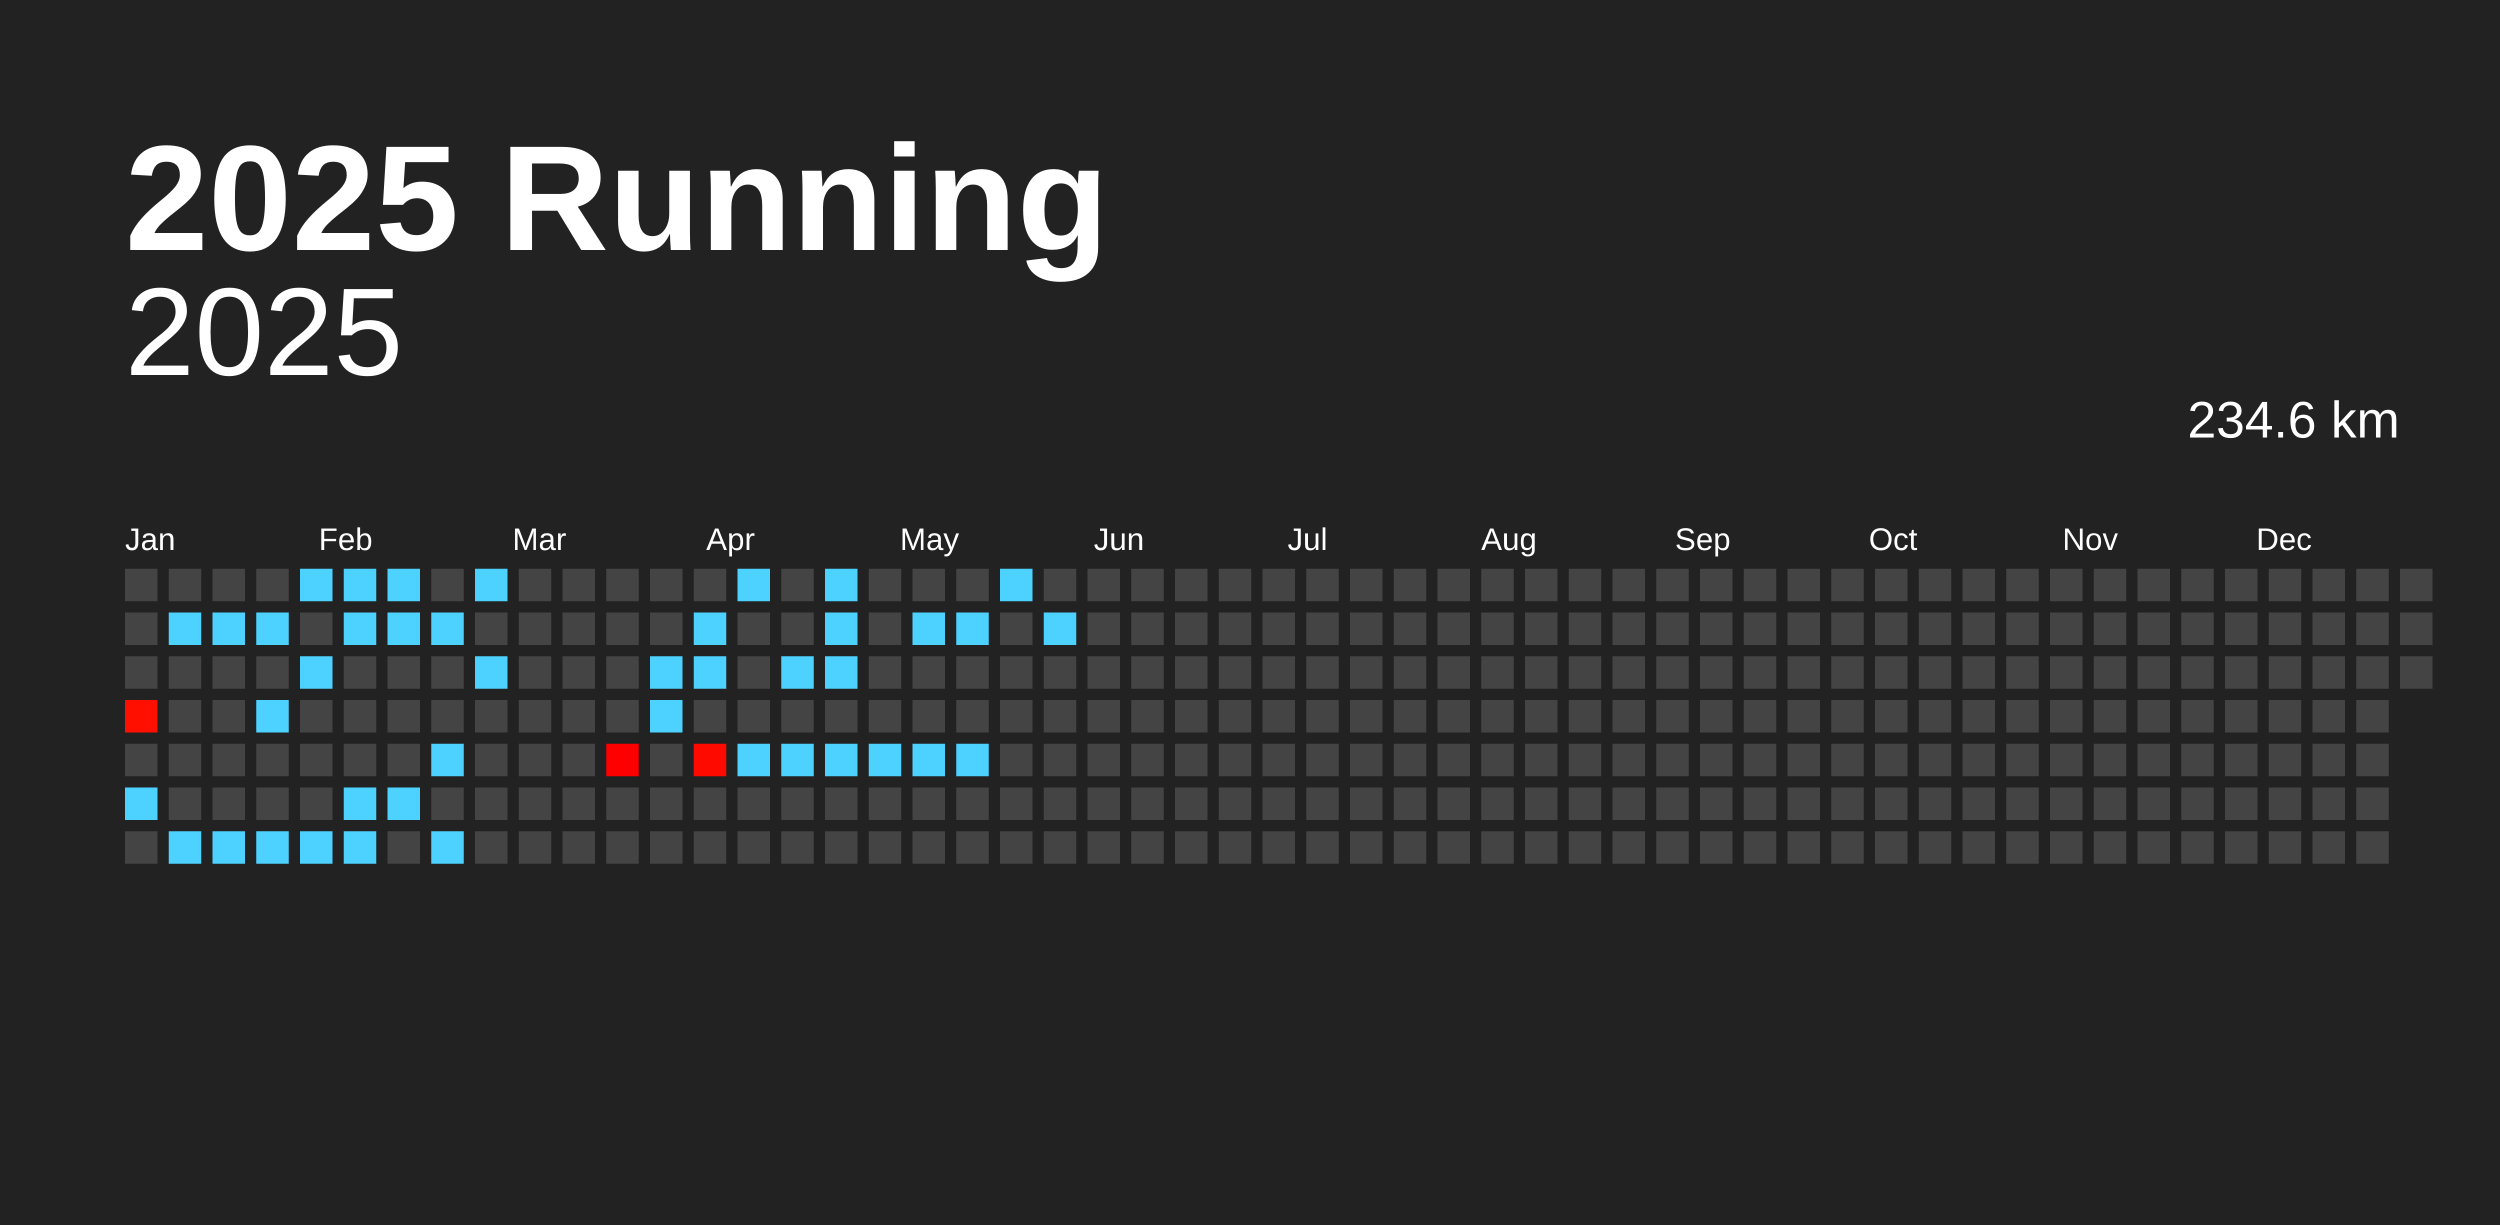
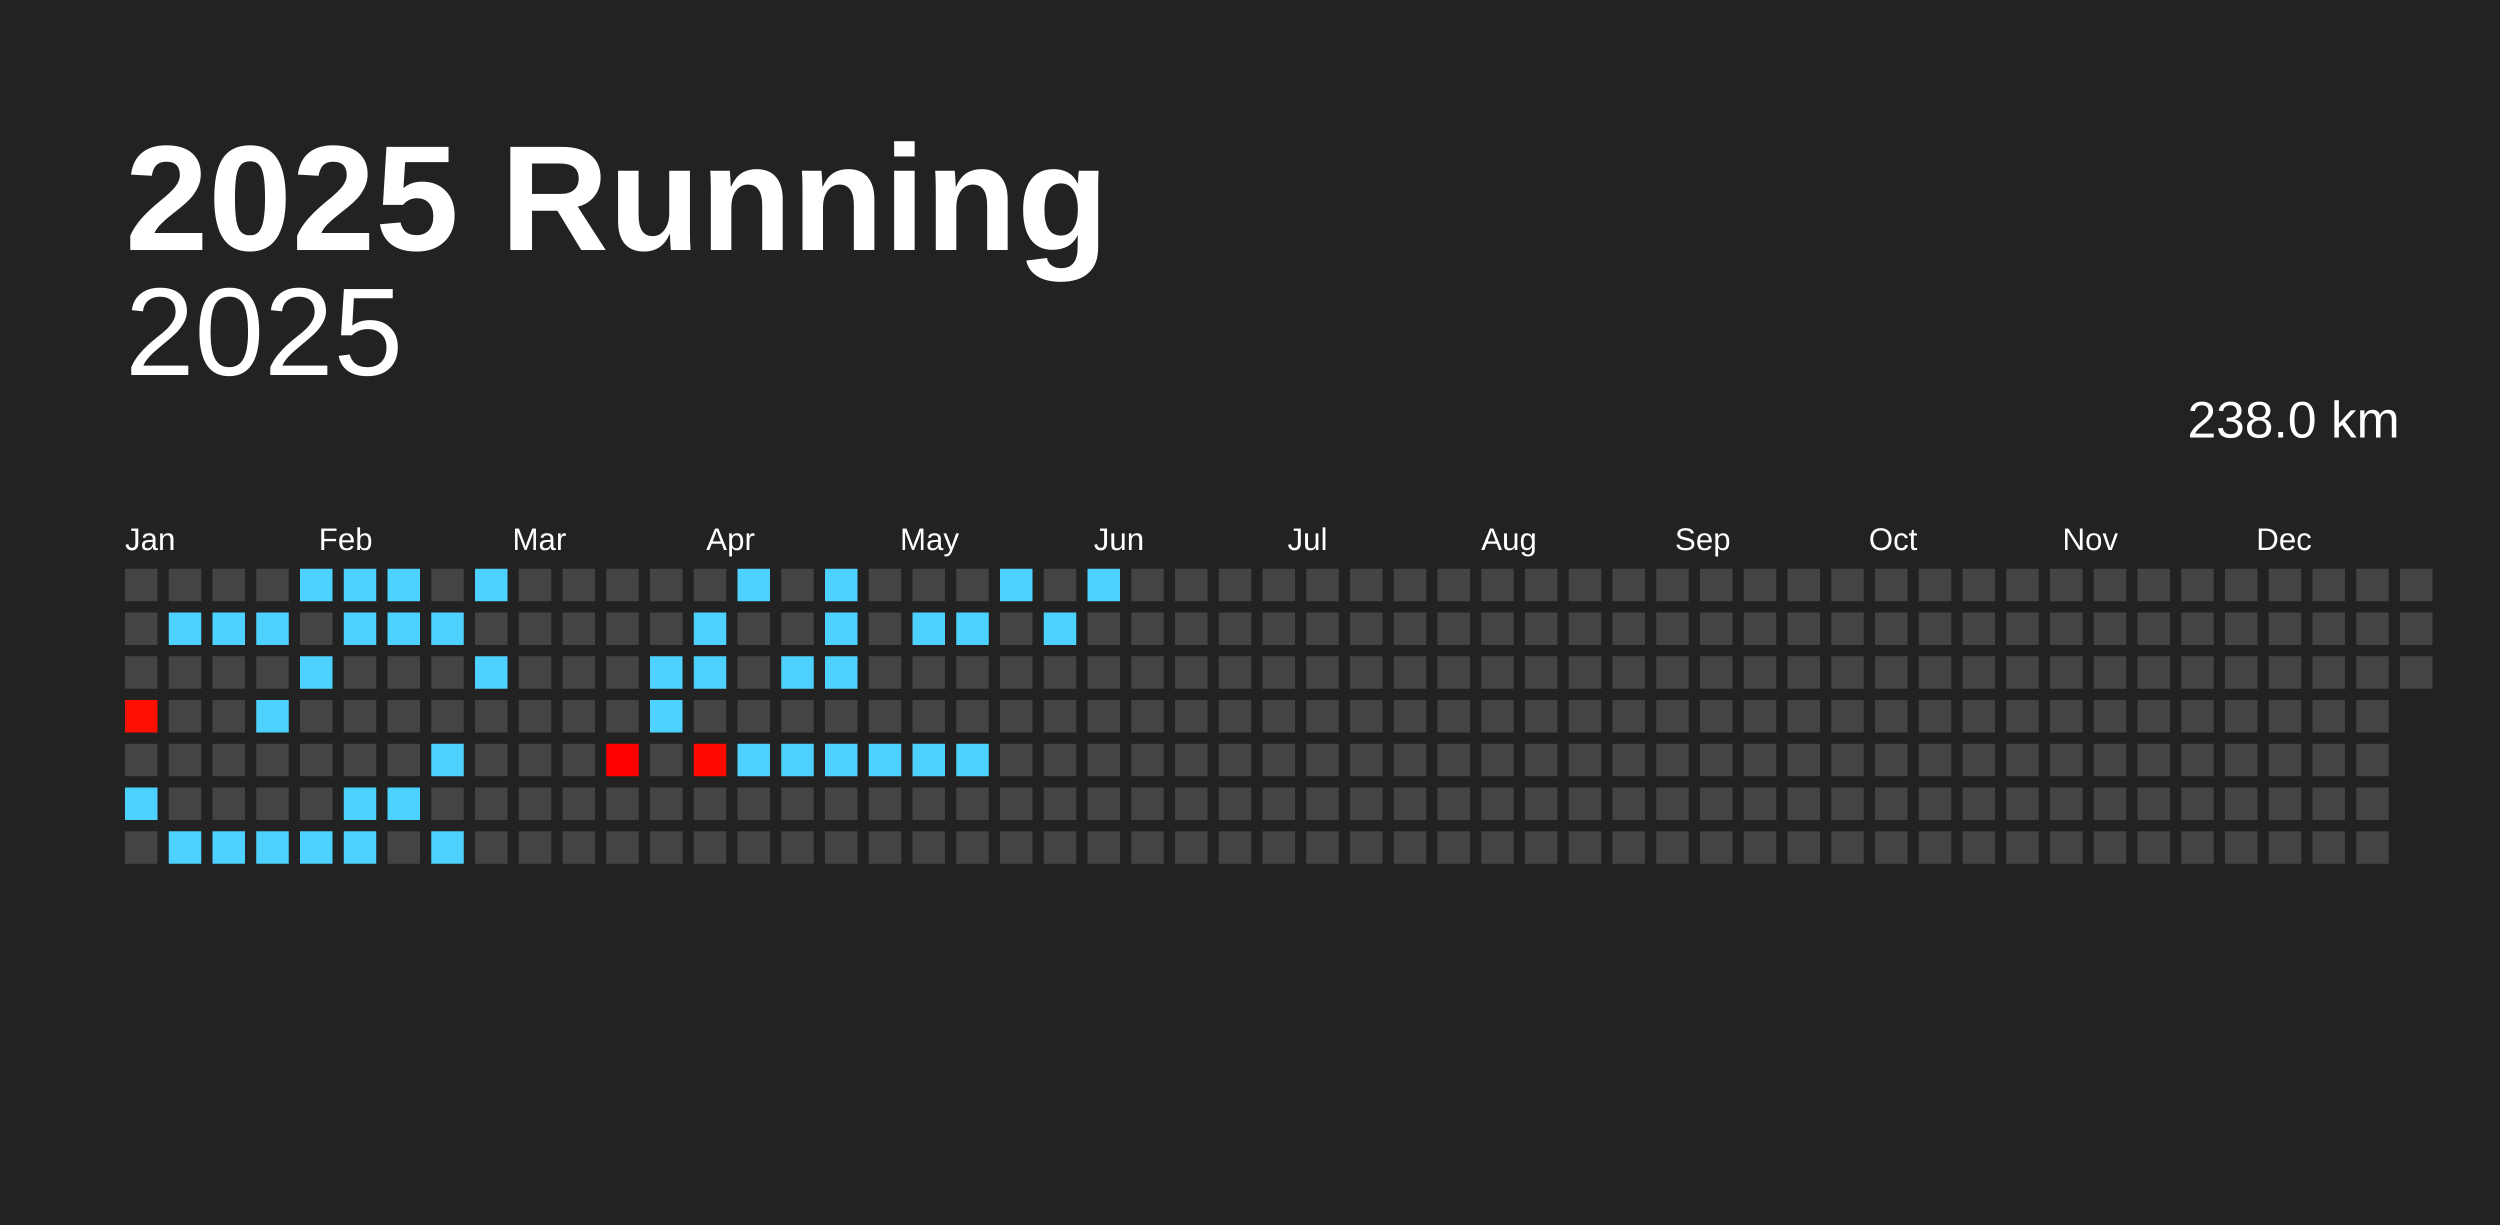
<svg xmlns="http://www.w3.org/2000/svg" baseProfile="full" height="98mm" version="1.1" viewBox="0,0,200,98" width="200mm">
  <defs />
  <rect fill="#222222" height="98" width="200" x="0" y="0" />
  <text fill="#FFFFFF" style="font-size:12px; font-family:Arial; font-weight:bold;" x="10" y="20">2025 Running</text>
  <text alignment-baseline="hanging" fill="#FFFFFF" style="font-size:10.0px; font-family:Arial;" x="10" y="30">2025</text>
-   <text alignment-baseline="hanging" fill="#FFFFFF" style="font-size:4.125px; font-family:Arial;" x="175" y="35">234.6 km</text>
+   <text alignment-baseline="hanging" fill="#FFFFFF" style="font-size:4.125px; font-family:Arial;" x="175" y="35">238.0 km</text>
  <text fill="#FFFFFF" style="font-size:2.5px; font-family:Arial" x="10.0" y="44">Jan</text>
  <text fill="#FFFFFF" style="font-size:2.5px; font-family:Arial" x="25.5" y="44">Feb</text>
  <text fill="#FFFFFF" style="font-size:2.5px; font-family:Arial" x="41.0" y="44">Mar</text>
  <text fill="#FFFFFF" style="font-size:2.5px; font-family:Arial" x="56.5" y="44">Apr</text>
  <text fill="#FFFFFF" style="font-size:2.5px; font-family:Arial" x="72.0" y="44">May</text>
  <text fill="#FFFFFF" style="font-size:2.5px; font-family:Arial" x="87.5" y="44">Jun</text>
  <text fill="#FFFFFF" style="font-size:2.5px; font-family:Arial" x="103.0" y="44">Jul</text>
  <text fill="#FFFFFF" style="font-size:2.5px; font-family:Arial" x="118.5" y="44">Aug</text>
  <text fill="#FFFFFF" style="font-size:2.5px; font-family:Arial" x="134.0" y="44">Sep</text>
  <text fill="#FFFFFF" style="font-size:2.5px; font-family:Arial" x="149.5" y="44">Oct</text>
  <text fill="#FFFFFF" style="font-size:2.5px; font-family:Arial" x="165.0" y="44">Nov</text>
  <text fill="#FFFFFF" style="font-size:2.5px; font-family:Arial" x="180.5" y="44">Dec</text>
  <rect fill="#444444" height="2.6" width="2.6" x="10.0" y="45.5" />
  <rect fill="#444444" height="2.6" width="2.6" x="10.0" y="49.0" />
  <rect fill="#444444" height="2.6" width="2.6" x="10.0" y="52.5" />
  <rect fill="#ff0f00" height="2.6" width="2.6" x="10.0" y="56.0" />
  <rect fill="#444444" height="2.6" width="2.6" x="10.0" y="59.5" />
  <rect fill="#4dd2ff" height="2.6" width="2.6" x="10.0" y="63.0" />
  <rect fill="#444444" height="2.6" width="2.6" x="10.0" y="66.5" />
  <rect fill="#444444" height="2.6" width="2.6" x="13.5" y="45.5" />
  <rect fill="#4dd2ff" height="2.6" width="2.6" x="13.5" y="49.0" />
  <rect fill="#444444" height="2.6" width="2.6" x="13.5" y="52.5" />
  <rect fill="#444444" height="2.6" width="2.6" x="13.5" y="56.0" />
  <rect fill="#444444" height="2.6" width="2.6" x="13.5" y="59.5" />
  <rect fill="#444444" height="2.6" width="2.6" x="13.5" y="63.0" />
  <rect fill="#4dd2ff" height="2.6" width="2.6" x="13.5" y="66.5" />
  <rect fill="#444444" height="2.6" width="2.6" x="17.0" y="45.5" />
  <rect fill="#4dd2ff" height="2.6" width="2.6" x="17.0" y="49.0" />
  <rect fill="#444444" height="2.6" width="2.6" x="17.0" y="52.5" />
  <rect fill="#444444" height="2.6" width="2.6" x="17.0" y="56.0" />
  <rect fill="#444444" height="2.6" width="2.6" x="17.0" y="59.5" />
  <rect fill="#444444" height="2.6" width="2.6" x="17.0" y="63.0" />
  <rect fill="#4dd2ff" height="2.6" width="2.6" x="17.0" y="66.5" />
  <rect fill="#444444" height="2.6" width="2.6" x="20.5" y="45.5" />
  <rect fill="#4dd2ff" height="2.6" width="2.6" x="20.5" y="49.0" />
  <rect fill="#444444" height="2.6" width="2.6" x="20.5" y="52.5" />
  <rect fill="#4dd2ff" height="2.6" width="2.6" x="20.5" y="56.0" />
  <rect fill="#444444" height="2.6" width="2.6" x="20.5" y="59.5" />
  <rect fill="#444444" height="2.6" width="2.6" x="20.5" y="63.0" />
  <rect fill="#4dd2ff" height="2.6" width="2.6" x="20.5" y="66.5" />
  <rect fill="#4dd2ff" height="2.6" width="2.6" x="24.0" y="45.5" />
  <rect fill="#444444" height="2.6" width="2.6" x="24.0" y="49.0" />
  <rect fill="#4dd2ff" height="2.6" width="2.6" x="24.0" y="52.5" />
  <rect fill="#444444" height="2.6" width="2.6" x="24.0" y="56.0" />
  <rect fill="#444444" height="2.6" width="2.6" x="24.0" y="59.5" />
  <rect fill="#444444" height="2.6" width="2.6" x="24.0" y="63.0" />
  <rect fill="#4dd2ff" height="2.6" width="2.6" x="24.0" y="66.5" />
  <rect fill="#4dd2ff" height="2.6" width="2.6" x="27.5" y="45.5" />
  <rect fill="#4dd2ff" height="2.6" width="2.6" x="27.5" y="49.0" />
  <rect fill="#444444" height="2.6" width="2.6" x="27.5" y="52.5" />
  <rect fill="#444444" height="2.6" width="2.6" x="27.5" y="56.0" />
  <rect fill="#444444" height="2.6" width="2.6" x="27.5" y="59.5" />
  <rect fill="#4dd2ff" height="2.6" width="2.6" x="27.5" y="63.0" />
  <rect fill="#4dd2ff" height="2.6" width="2.6" x="27.5" y="66.5" />
  <rect fill="#4dd2ff" height="2.6" width="2.6" x="31.0" y="45.5" />
  <rect fill="#4dd2ff" height="2.6" width="2.6" x="31.0" y="49.0" />
  <rect fill="#444444" height="2.6" width="2.6" x="31.0" y="52.5" />
  <rect fill="#444444" height="2.6" width="2.6" x="31.0" y="56.0" />
  <rect fill="#444444" height="2.6" width="2.6" x="31.0" y="59.5" />
  <rect fill="#4dd2ff" height="2.6" width="2.6" x="31.0" y="63.0" />
  <rect fill="#444444" height="2.6" width="2.6" x="31.0" y="66.5" />
  <rect fill="#444444" height="2.6" width="2.6" x="34.5" y="45.5" />
  <rect fill="#4dd2ff" height="2.6" width="2.6" x="34.5" y="49.0" />
  <rect fill="#444444" height="2.6" width="2.6" x="34.5" y="52.5" />
  <rect fill="#444444" height="2.6" width="2.6" x="34.5" y="56.0" />
  <rect fill="#4dd2ff" height="2.6" width="2.6" x="34.5" y="59.5" />
  <rect fill="#444444" height="2.6" width="2.6" x="34.5" y="63.0" />
  <rect fill="#4dd2ff" height="2.6" width="2.6" x="34.5" y="66.5" />
  <rect fill="#4dd2ff" height="2.6" width="2.6" x="38.0" y="45.5" />
  <rect fill="#444444" height="2.6" width="2.6" x="38.0" y="49.0" />
  <rect fill="#4dd2ff" height="2.6" width="2.6" x="38.0" y="52.5" />
  <rect fill="#444444" height="2.6" width="2.6" x="38.0" y="56.0" />
  <rect fill="#444444" height="2.6" width="2.6" x="38.0" y="59.5" />
  <rect fill="#444444" height="2.6" width="2.6" x="38.0" y="63.0" />
  <rect fill="#444444" height="2.6" width="2.6" x="38.0" y="66.5" />
  <rect fill="#444444" height="2.6" width="2.6" x="41.5" y="45.5" />
  <rect fill="#444444" height="2.6" width="2.6" x="41.5" y="49.0" />
  <rect fill="#444444" height="2.6" width="2.6" x="41.5" y="52.5" />
  <rect fill="#444444" height="2.6" width="2.6" x="41.5" y="56.0" />
  <rect fill="#444444" height="2.6" width="2.6" x="41.5" y="59.5" />
  <rect fill="#444444" height="2.6" width="2.6" x="41.5" y="63.0" />
  <rect fill="#444444" height="2.6" width="2.6" x="41.5" y="66.5" />
  <rect fill="#444444" height="2.6" width="2.6" x="45.0" y="45.5" />
  <rect fill="#444444" height="2.6" width="2.6" x="45.0" y="49.0" />
  <rect fill="#444444" height="2.6" width="2.6" x="45.0" y="52.5" />
  <rect fill="#444444" height="2.6" width="2.6" x="45.0" y="56.0" />
  <rect fill="#444444" height="2.6" width="2.6" x="45.0" y="59.5" />
  <rect fill="#444444" height="2.6" width="2.6" x="45.0" y="63.0" />
  <rect fill="#444444" height="2.6" width="2.6" x="45.0" y="66.5" />
  <rect fill="#444444" height="2.6" width="2.6" x="48.5" y="45.5" />
  <rect fill="#444444" height="2.6" width="2.6" x="48.5" y="49.0" />
  <rect fill="#444444" height="2.6" width="2.6" x="48.5" y="52.5" />
  <rect fill="#444444" height="2.6" width="2.6" x="48.5" y="56.0" />
  <rect fill="#ff0000" height="2.6" width="2.6" x="48.5" y="59.5" />
  <rect fill="#444444" height="2.6" width="2.6" x="48.5" y="63.0" />
  <rect fill="#444444" height="2.6" width="2.6" x="48.5" y="66.5" />
  <rect fill="#444444" height="2.6" width="2.6" x="52.0" y="45.5" />
  <rect fill="#444444" height="2.6" width="2.6" x="52.0" y="49.0" />
  <rect fill="#4dd2ff" height="2.6" width="2.6" x="52.0" y="52.5" />
  <rect fill="#4dd2ff" height="2.6" width="2.6" x="52.0" y="56.0" />
  <rect fill="#444444" height="2.6" width="2.6" x="52.0" y="59.5" />
  <rect fill="#444444" height="2.6" width="2.6" x="52.0" y="63.0" />
  <rect fill="#444444" height="2.6" width="2.6" x="52.0" y="66.5" />
  <rect fill="#444444" height="2.6" width="2.6" x="55.5" y="45.5" />
  <rect fill="#4dd2ff" height="2.6" width="2.6" x="55.5" y="49.0" />
  <rect fill="#4dd2ff" height="2.6" width="2.6" x="55.5" y="52.5" />
  <rect fill="#444444" height="2.6" width="2.6" x="55.5" y="56.0" />
  <rect fill="#ff0a00" height="2.6" width="2.6" x="55.5" y="59.5" />
  <rect fill="#444444" height="2.6" width="2.6" x="55.5" y="63.0" />
  <rect fill="#444444" height="2.6" width="2.6" x="55.5" y="66.5" />
  <rect fill="#4dd2ff" height="2.6" width="2.6" x="59.0" y="45.5" />
  <rect fill="#444444" height="2.6" width="2.6" x="59.0" y="49.0" />
  <rect fill="#444444" height="2.6" width="2.6" x="59.0" y="52.5" />
  <rect fill="#444444" height="2.6" width="2.6" x="59.0" y="56.0" />
  <rect fill="#4dd2ff" height="2.6" width="2.6" x="59.0" y="59.5" />
  <rect fill="#444444" height="2.6" width="2.6" x="59.0" y="63.0" />
  <rect fill="#444444" height="2.6" width="2.6" x="59.0" y="66.5" />
  <rect fill="#444444" height="2.6" width="2.6" x="62.5" y="45.5" />
  <rect fill="#444444" height="2.6" width="2.6" x="62.5" y="49.0" />
  <rect fill="#4dd2ff" height="2.6" width="2.6" x="62.5" y="52.5" />
  <rect fill="#444444" height="2.6" width="2.6" x="62.5" y="56.0" />
  <rect fill="#4dd2ff" height="2.6" width="2.6" x="62.5" y="59.5" />
  <rect fill="#444444" height="2.6" width="2.6" x="62.5" y="63.0" />
  <rect fill="#444444" height="2.6" width="2.6" x="62.5" y="66.5" />
  <rect fill="#4dd2ff" height="2.6" width="2.6" x="66.0" y="45.5" />
  <rect fill="#4dd2ff" height="2.6" width="2.6" x="66.0" y="49.0" />
  <rect fill="#4dd2ff" height="2.6" width="2.6" x="66.0" y="52.5" />
  <rect fill="#444444" height="2.6" width="2.6" x="66.0" y="56.0" />
  <rect fill="#4dd2ff" height="2.6" width="2.6" x="66.0" y="59.5" />
  <rect fill="#444444" height="2.6" width="2.6" x="66.0" y="63.0" />
  <rect fill="#444444" height="2.6" width="2.6" x="66.0" y="66.5" />
  <rect fill="#444444" height="2.6" width="2.6" x="69.5" y="45.5" />
  <rect fill="#444444" height="2.6" width="2.6" x="69.5" y="49.0" />
  <rect fill="#444444" height="2.6" width="2.6" x="69.5" y="52.5" />
  <rect fill="#444444" height="2.6" width="2.6" x="69.5" y="56.0" />
  <rect fill="#4dd2ff" height="2.6" width="2.6" x="69.5" y="59.5" />
  <rect fill="#444444" height="2.6" width="2.6" x="69.5" y="63.0" />
  <rect fill="#444444" height="2.6" width="2.6" x="69.5" y="66.5" />
  <rect fill="#444444" height="2.6" width="2.6" x="73.0" y="45.5" />
  <rect fill="#4dd2ff" height="2.6" width="2.6" x="73.0" y="49.0" />
  <rect fill="#444444" height="2.6" width="2.6" x="73.0" y="52.5" />
  <rect fill="#444444" height="2.6" width="2.6" x="73.0" y="56.0" />
  <rect fill="#4dd2ff" height="2.6" width="2.6" x="73.0" y="59.5" />
  <rect fill="#444444" height="2.6" width="2.6" x="73.0" y="63.0" />
  <rect fill="#444444" height="2.6" width="2.6" x="73.0" y="66.5" />
  <rect fill="#444444" height="2.6" width="2.6" x="76.5" y="45.5" />
  <rect fill="#4dd2ff" height="2.6" width="2.6" x="76.5" y="49.0" />
  <rect fill="#444444" height="2.6" width="2.6" x="76.5" y="52.5" />
  <rect fill="#444444" height="2.6" width="2.6" x="76.5" y="56.0" />
  <rect fill="#4dd2ff" height="2.6" width="2.6" x="76.5" y="59.5" />
  <rect fill="#444444" height="2.6" width="2.6" x="76.5" y="63.0" />
  <rect fill="#444444" height="2.6" width="2.6" x="76.5" y="66.5" />
  <rect fill="#4dd2ff" height="2.6" width="2.6" x="80.0" y="45.5" />
  <rect fill="#444444" height="2.6" width="2.6" x="80.0" y="49.0" />
  <rect fill="#444444" height="2.6" width="2.6" x="80.0" y="52.5" />
  <rect fill="#444444" height="2.6" width="2.6" x="80.0" y="56.0" />
  <rect fill="#444444" height="2.6" width="2.6" x="80.0" y="59.5" />
  <rect fill="#444444" height="2.6" width="2.6" x="80.0" y="63.0" />
  <rect fill="#444444" height="2.6" width="2.6" x="80.0" y="66.5" />
  <rect fill="#444444" height="2.6" width="2.6" x="83.5" y="45.5" />
  <rect fill="#4dd2ff" height="2.6" width="2.6" x="83.5" y="49.0" />
  <rect fill="#444444" height="2.6" width="2.6" x="83.5" y="52.5" />
  <rect fill="#444444" height="2.6" width="2.6" x="83.5" y="56.0" />
  <rect fill="#444444" height="2.6" width="2.6" x="83.5" y="59.5" />
  <rect fill="#444444" height="2.6" width="2.6" x="83.5" y="63.0" />
  <rect fill="#444444" height="2.6" width="2.6" x="83.5" y="66.5" />
-   <rect fill="#444444" height="2.6" width="2.6" x="87.0" y="45.5" />
+   <rect fill="#4dd2ff" height="2.6" width="2.6" x="87.0" y="45.5" />
  <rect fill="#444444" height="2.6" width="2.6" x="87.0" y="49.0" />
  <rect fill="#444444" height="2.6" width="2.6" x="87.0" y="52.5" />
  <rect fill="#444444" height="2.6" width="2.6" x="87.0" y="56.0" />
  <rect fill="#444444" height="2.6" width="2.6" x="87.0" y="59.5" />
  <rect fill="#444444" height="2.6" width="2.6" x="87.0" y="63.0" />
  <rect fill="#444444" height="2.6" width="2.6" x="87.0" y="66.5" />
  <rect fill="#444444" height="2.6" width="2.6" x="90.5" y="45.5" />
  <rect fill="#444444" height="2.6" width="2.6" x="90.5" y="49.0" />
  <rect fill="#444444" height="2.6" width="2.6" x="90.5" y="52.5" />
  <rect fill="#444444" height="2.6" width="2.6" x="90.5" y="56.0" />
  <rect fill="#444444" height="2.6" width="2.6" x="90.5" y="59.5" />
  <rect fill="#444444" height="2.6" width="2.6" x="90.5" y="63.0" />
  <rect fill="#444444" height="2.6" width="2.6" x="90.5" y="66.5" />
  <rect fill="#444444" height="2.6" width="2.6" x="94.0" y="45.5" />
  <rect fill="#444444" height="2.6" width="2.6" x="94.0" y="49.0" />
  <rect fill="#444444" height="2.6" width="2.6" x="94.0" y="52.5" />
  <rect fill="#444444" height="2.6" width="2.6" x="94.0" y="56.0" />
  <rect fill="#444444" height="2.6" width="2.6" x="94.0" y="59.5" />
  <rect fill="#444444" height="2.6" width="2.6" x="94.0" y="63.0" />
  <rect fill="#444444" height="2.6" width="2.6" x="94.0" y="66.5" />
  <rect fill="#444444" height="2.6" width="2.6" x="97.5" y="45.5" />
  <rect fill="#444444" height="2.6" width="2.6" x="97.5" y="49.0" />
  <rect fill="#444444" height="2.6" width="2.6" x="97.5" y="52.5" />
  <rect fill="#444444" height="2.6" width="2.6" x="97.5" y="56.0" />
  <rect fill="#444444" height="2.6" width="2.6" x="97.5" y="59.5" />
  <rect fill="#444444" height="2.6" width="2.6" x="97.5" y="63.0" />
  <rect fill="#444444" height="2.6" width="2.6" x="97.5" y="66.5" />
  <rect fill="#444444" height="2.6" width="2.6" x="101.0" y="45.5" />
  <rect fill="#444444" height="2.6" width="2.6" x="101.0" y="49.0" />
  <rect fill="#444444" height="2.6" width="2.6" x="101.0" y="52.5" />
  <rect fill="#444444" height="2.6" width="2.6" x="101.0" y="56.0" />
  <rect fill="#444444" height="2.6" width="2.6" x="101.0" y="59.5" />
  <rect fill="#444444" height="2.6" width="2.6" x="101.0" y="63.0" />
  <rect fill="#444444" height="2.6" width="2.6" x="101.0" y="66.5" />
  <rect fill="#444444" height="2.6" width="2.6" x="104.5" y="45.5" />
  <rect fill="#444444" height="2.6" width="2.6" x="104.5" y="49.0" />
  <rect fill="#444444" height="2.6" width="2.6" x="104.5" y="52.5" />
  <rect fill="#444444" height="2.6" width="2.6" x="104.5" y="56.0" />
  <rect fill="#444444" height="2.6" width="2.6" x="104.5" y="59.5" />
  <rect fill="#444444" height="2.6" width="2.6" x="104.5" y="63.0" />
  <rect fill="#444444" height="2.6" width="2.6" x="104.5" y="66.5" />
  <rect fill="#444444" height="2.6" width="2.6" x="108.0" y="45.5" />
  <rect fill="#444444" height="2.6" width="2.6" x="108.0" y="49.0" />
  <rect fill="#444444" height="2.6" width="2.6" x="108.0" y="52.5" />
  <rect fill="#444444" height="2.6" width="2.6" x="108.0" y="56.0" />
  <rect fill="#444444" height="2.6" width="2.6" x="108.0" y="59.5" />
  <rect fill="#444444" height="2.6" width="2.6" x="108.0" y="63.0" />
  <rect fill="#444444" height="2.6" width="2.6" x="108.0" y="66.5" />
  <rect fill="#444444" height="2.6" width="2.6" x="111.5" y="45.5" />
  <rect fill="#444444" height="2.6" width="2.6" x="111.5" y="49.0" />
  <rect fill="#444444" height="2.6" width="2.6" x="111.5" y="52.5" />
  <rect fill="#444444" height="2.6" width="2.6" x="111.5" y="56.0" />
  <rect fill="#444444" height="2.6" width="2.6" x="111.5" y="59.5" />
  <rect fill="#444444" height="2.6" width="2.6" x="111.5" y="63.0" />
  <rect fill="#444444" height="2.6" width="2.6" x="111.5" y="66.5" />
  <rect fill="#444444" height="2.6" width="2.6" x="115.0" y="45.5" />
  <rect fill="#444444" height="2.6" width="2.6" x="115.0" y="49.0" />
  <rect fill="#444444" height="2.6" width="2.6" x="115.0" y="52.5" />
  <rect fill="#444444" height="2.6" width="2.6" x="115.0" y="56.0" />
  <rect fill="#444444" height="2.6" width="2.6" x="115.0" y="59.5" />
  <rect fill="#444444" height="2.6" width="2.6" x="115.0" y="63.0" />
  <rect fill="#444444" height="2.6" width="2.6" x="115.0" y="66.5" />
  <rect fill="#444444" height="2.6" width="2.6" x="118.5" y="45.5" />
  <rect fill="#444444" height="2.6" width="2.6" x="118.5" y="49.0" />
  <rect fill="#444444" height="2.6" width="2.6" x="118.5" y="52.5" />
  <rect fill="#444444" height="2.6" width="2.6" x="118.5" y="56.0" />
  <rect fill="#444444" height="2.6" width="2.6" x="118.5" y="59.5" />
  <rect fill="#444444" height="2.6" width="2.6" x="118.5" y="63.0" />
  <rect fill="#444444" height="2.6" width="2.6" x="118.5" y="66.5" />
  <rect fill="#444444" height="2.6" width="2.6" x="122.0" y="45.5" />
  <rect fill="#444444" height="2.6" width="2.6" x="122.0" y="49.0" />
  <rect fill="#444444" height="2.6" width="2.6" x="122.0" y="52.5" />
  <rect fill="#444444" height="2.6" width="2.6" x="122.0" y="56.0" />
  <rect fill="#444444" height="2.6" width="2.6" x="122.0" y="59.5" />
  <rect fill="#444444" height="2.6" width="2.6" x="122.0" y="63.0" />
  <rect fill="#444444" height="2.6" width="2.6" x="122.0" y="66.5" />
  <rect fill="#444444" height="2.6" width="2.6" x="125.5" y="45.5" />
  <rect fill="#444444" height="2.6" width="2.6" x="125.5" y="49.0" />
  <rect fill="#444444" height="2.6" width="2.6" x="125.5" y="52.5" />
  <rect fill="#444444" height="2.6" width="2.6" x="125.5" y="56.0" />
  <rect fill="#444444" height="2.6" width="2.6" x="125.5" y="59.5" />
  <rect fill="#444444" height="2.6" width="2.6" x="125.5" y="63.0" />
  <rect fill="#444444" height="2.6" width="2.6" x="125.5" y="66.5" />
  <rect fill="#444444" height="2.6" width="2.6" x="129.0" y="45.5" />
  <rect fill="#444444" height="2.6" width="2.6" x="129.0" y="49.0" />
  <rect fill="#444444" height="2.6" width="2.6" x="129.0" y="52.5" />
  <rect fill="#444444" height="2.6" width="2.6" x="129.0" y="56.0" />
  <rect fill="#444444" height="2.6" width="2.6" x="129.0" y="59.5" />
  <rect fill="#444444" height="2.6" width="2.6" x="129.0" y="63.0" />
  <rect fill="#444444" height="2.6" width="2.6" x="129.0" y="66.5" />
  <rect fill="#444444" height="2.6" width="2.6" x="132.5" y="45.5" />
  <rect fill="#444444" height="2.6" width="2.6" x="132.5" y="49.0" />
  <rect fill="#444444" height="2.6" width="2.6" x="132.5" y="52.5" />
  <rect fill="#444444" height="2.6" width="2.6" x="132.5" y="56.0" />
  <rect fill="#444444" height="2.6" width="2.6" x="132.5" y="59.5" />
  <rect fill="#444444" height="2.6" width="2.6" x="132.5" y="63.0" />
  <rect fill="#444444" height="2.6" width="2.6" x="132.5" y="66.5" />
  <rect fill="#444444" height="2.6" width="2.6" x="136.0" y="45.5" />
  <rect fill="#444444" height="2.6" width="2.6" x="136.0" y="49.0" />
  <rect fill="#444444" height="2.6" width="2.6" x="136.0" y="52.5" />
  <rect fill="#444444" height="2.6" width="2.6" x="136.0" y="56.0" />
  <rect fill="#444444" height="2.6" width="2.6" x="136.0" y="59.5" />
  <rect fill="#444444" height="2.6" width="2.6" x="136.0" y="63.0" />
  <rect fill="#444444" height="2.6" width="2.6" x="136.0" y="66.5" />
  <rect fill="#444444" height="2.6" width="2.6" x="139.5" y="45.5" />
  <rect fill="#444444" height="2.6" width="2.6" x="139.5" y="49.0" />
  <rect fill="#444444" height="2.6" width="2.6" x="139.5" y="52.5" />
  <rect fill="#444444" height="2.6" width="2.6" x="139.5" y="56.0" />
  <rect fill="#444444" height="2.6" width="2.6" x="139.5" y="59.5" />
  <rect fill="#444444" height="2.6" width="2.6" x="139.5" y="63.0" />
  <rect fill="#444444" height="2.6" width="2.6" x="139.5" y="66.5" />
  <rect fill="#444444" height="2.6" width="2.6" x="143.0" y="45.5" />
  <rect fill="#444444" height="2.6" width="2.6" x="143.0" y="49.0" />
  <rect fill="#444444" height="2.6" width="2.6" x="143.0" y="52.5" />
  <rect fill="#444444" height="2.6" width="2.6" x="143.0" y="56.0" />
  <rect fill="#444444" height="2.6" width="2.6" x="143.0" y="59.5" />
  <rect fill="#444444" height="2.6" width="2.6" x="143.0" y="63.0" />
  <rect fill="#444444" height="2.6" width="2.6" x="143.0" y="66.5" />
  <rect fill="#444444" height="2.6" width="2.6" x="146.5" y="45.5" />
  <rect fill="#444444" height="2.6" width="2.6" x="146.5" y="49.0" />
  <rect fill="#444444" height="2.6" width="2.6" x="146.5" y="52.5" />
  <rect fill="#444444" height="2.6" width="2.6" x="146.5" y="56.0" />
  <rect fill="#444444" height="2.6" width="2.6" x="146.5" y="59.5" />
  <rect fill="#444444" height="2.6" width="2.6" x="146.5" y="63.0" />
  <rect fill="#444444" height="2.6" width="2.6" x="146.5" y="66.5" />
  <rect fill="#444444" height="2.6" width="2.6" x="150.0" y="45.5" />
  <rect fill="#444444" height="2.6" width="2.6" x="150.0" y="49.0" />
  <rect fill="#444444" height="2.6" width="2.6" x="150.0" y="52.5" />
  <rect fill="#444444" height="2.6" width="2.6" x="150.0" y="56.0" />
  <rect fill="#444444" height="2.6" width="2.6" x="150.0" y="59.5" />
  <rect fill="#444444" height="2.6" width="2.6" x="150.0" y="63.0" />
  <rect fill="#444444" height="2.6" width="2.6" x="150.0" y="66.5" />
  <rect fill="#444444" height="2.6" width="2.6" x="153.5" y="45.5" />
  <rect fill="#444444" height="2.6" width="2.6" x="153.5" y="49.0" />
  <rect fill="#444444" height="2.6" width="2.6" x="153.5" y="52.5" />
  <rect fill="#444444" height="2.6" width="2.6" x="153.5" y="56.0" />
  <rect fill="#444444" height="2.6" width="2.6" x="153.5" y="59.5" />
  <rect fill="#444444" height="2.6" width="2.6" x="153.5" y="63.0" />
  <rect fill="#444444" height="2.6" width="2.6" x="153.5" y="66.5" />
  <rect fill="#444444" height="2.6" width="2.6" x="157.0" y="45.5" />
  <rect fill="#444444" height="2.6" width="2.6" x="157.0" y="49.0" />
  <rect fill="#444444" height="2.6" width="2.6" x="157.0" y="52.5" />
  <rect fill="#444444" height="2.6" width="2.6" x="157.0" y="56.0" />
  <rect fill="#444444" height="2.6" width="2.6" x="157.0" y="59.5" />
  <rect fill="#444444" height="2.6" width="2.6" x="157.0" y="63.0" />
  <rect fill="#444444" height="2.6" width="2.6" x="157.0" y="66.5" />
  <rect fill="#444444" height="2.6" width="2.6" x="160.5" y="45.5" />
  <rect fill="#444444" height="2.6" width="2.6" x="160.5" y="49.0" />
  <rect fill="#444444" height="2.6" width="2.6" x="160.5" y="52.5" />
  <rect fill="#444444" height="2.6" width="2.6" x="160.5" y="56.0" />
  <rect fill="#444444" height="2.6" width="2.6" x="160.5" y="59.5" />
  <rect fill="#444444" height="2.6" width="2.6" x="160.5" y="63.0" />
  <rect fill="#444444" height="2.6" width="2.6" x="160.5" y="66.5" />
  <rect fill="#444444" height="2.6" width="2.6" x="164.0" y="45.5" />
  <rect fill="#444444" height="2.6" width="2.6" x="164.0" y="49.0" />
  <rect fill="#444444" height="2.6" width="2.6" x="164.0" y="52.5" />
  <rect fill="#444444" height="2.6" width="2.6" x="164.0" y="56.0" />
  <rect fill="#444444" height="2.6" width="2.6" x="164.0" y="59.5" />
  <rect fill="#444444" height="2.6" width="2.6" x="164.0" y="63.0" />
  <rect fill="#444444" height="2.6" width="2.6" x="164.0" y="66.5" />
  <rect fill="#444444" height="2.6" width="2.6" x="167.5" y="45.5" />
  <rect fill="#444444" height="2.6" width="2.6" x="167.5" y="49.0" />
  <rect fill="#444444" height="2.6" width="2.6" x="167.5" y="52.5" />
  <rect fill="#444444" height="2.6" width="2.6" x="167.5" y="56.0" />
  <rect fill="#444444" height="2.6" width="2.6" x="167.5" y="59.5" />
  <rect fill="#444444" height="2.6" width="2.6" x="167.5" y="63.0" />
  <rect fill="#444444" height="2.6" width="2.6" x="167.5" y="66.5" />
  <rect fill="#444444" height="2.6" width="2.6" x="171.0" y="45.5" />
  <rect fill="#444444" height="2.6" width="2.6" x="171.0" y="49.0" />
  <rect fill="#444444" height="2.6" width="2.6" x="171.0" y="52.5" />
  <rect fill="#444444" height="2.6" width="2.6" x="171.0" y="56.0" />
  <rect fill="#444444" height="2.6" width="2.6" x="171.0" y="59.5" />
  <rect fill="#444444" height="2.6" width="2.6" x="171.0" y="63.0" />
  <rect fill="#444444" height="2.6" width="2.6" x="171.0" y="66.5" />
  <rect fill="#444444" height="2.6" width="2.6" x="174.5" y="45.5" />
  <rect fill="#444444" height="2.6" width="2.6" x="174.5" y="49.0" />
  <rect fill="#444444" height="2.6" width="2.6" x="174.5" y="52.5" />
  <rect fill="#444444" height="2.6" width="2.6" x="174.5" y="56.0" />
  <rect fill="#444444" height="2.6" width="2.6" x="174.5" y="59.5" />
  <rect fill="#444444" height="2.6" width="2.6" x="174.5" y="63.0" />
  <rect fill="#444444" height="2.6" width="2.6" x="174.5" y="66.5" />
  <rect fill="#444444" height="2.6" width="2.6" x="178.0" y="45.5" />
  <rect fill="#444444" height="2.6" width="2.6" x="178.0" y="49.0" />
  <rect fill="#444444" height="2.6" width="2.6" x="178.0" y="52.5" />
  <rect fill="#444444" height="2.6" width="2.6" x="178.0" y="56.0" />
  <rect fill="#444444" height="2.6" width="2.6" x="178.0" y="59.5" />
  <rect fill="#444444" height="2.6" width="2.6" x="178.0" y="63.0" />
  <rect fill="#444444" height="2.6" width="2.6" x="178.0" y="66.5" />
  <rect fill="#444444" height="2.6" width="2.6" x="181.5" y="45.5" />
  <rect fill="#444444" height="2.6" width="2.6" x="181.5" y="49.0" />
  <rect fill="#444444" height="2.6" width="2.6" x="181.5" y="52.5" />
  <rect fill="#444444" height="2.6" width="2.6" x="181.5" y="56.0" />
  <rect fill="#444444" height="2.6" width="2.6" x="181.5" y="59.5" />
  <rect fill="#444444" height="2.6" width="2.6" x="181.5" y="63.0" />
  <rect fill="#444444" height="2.6" width="2.6" x="181.5" y="66.5" />
  <rect fill="#444444" height="2.6" width="2.6" x="185.0" y="45.5" />
  <rect fill="#444444" height="2.6" width="2.6" x="185.0" y="49.0" />
  <rect fill="#444444" height="2.6" width="2.6" x="185.0" y="52.5" />
  <rect fill="#444444" height="2.6" width="2.6" x="185.0" y="56.0" />
  <rect fill="#444444" height="2.6" width="2.6" x="185.0" y="59.5" />
  <rect fill="#444444" height="2.6" width="2.6" x="185.0" y="63.0" />
  <rect fill="#444444" height="2.6" width="2.6" x="185.0" y="66.5" />
  <rect fill="#444444" height="2.6" width="2.6" x="188.5" y="45.5" />
  <rect fill="#444444" height="2.6" width="2.6" x="188.5" y="49.0" />
  <rect fill="#444444" height="2.6" width="2.6" x="188.5" y="52.5" />
  <rect fill="#444444" height="2.6" width="2.6" x="188.5" y="56.0" />
  <rect fill="#444444" height="2.6" width="2.6" x="188.5" y="59.5" />
  <rect fill="#444444" height="2.6" width="2.6" x="188.5" y="63.0" />
  <rect fill="#444444" height="2.6" width="2.6" x="188.5" y="66.5" />
  <rect fill="#444444" height="2.6" width="2.6" x="192.0" y="45.5" />
  <rect fill="#444444" height="2.6" width="2.6" x="192.0" y="49.0" />
  <rect fill="#444444" height="2.6" width="2.6" x="192.0" y="52.5" />
</svg>
